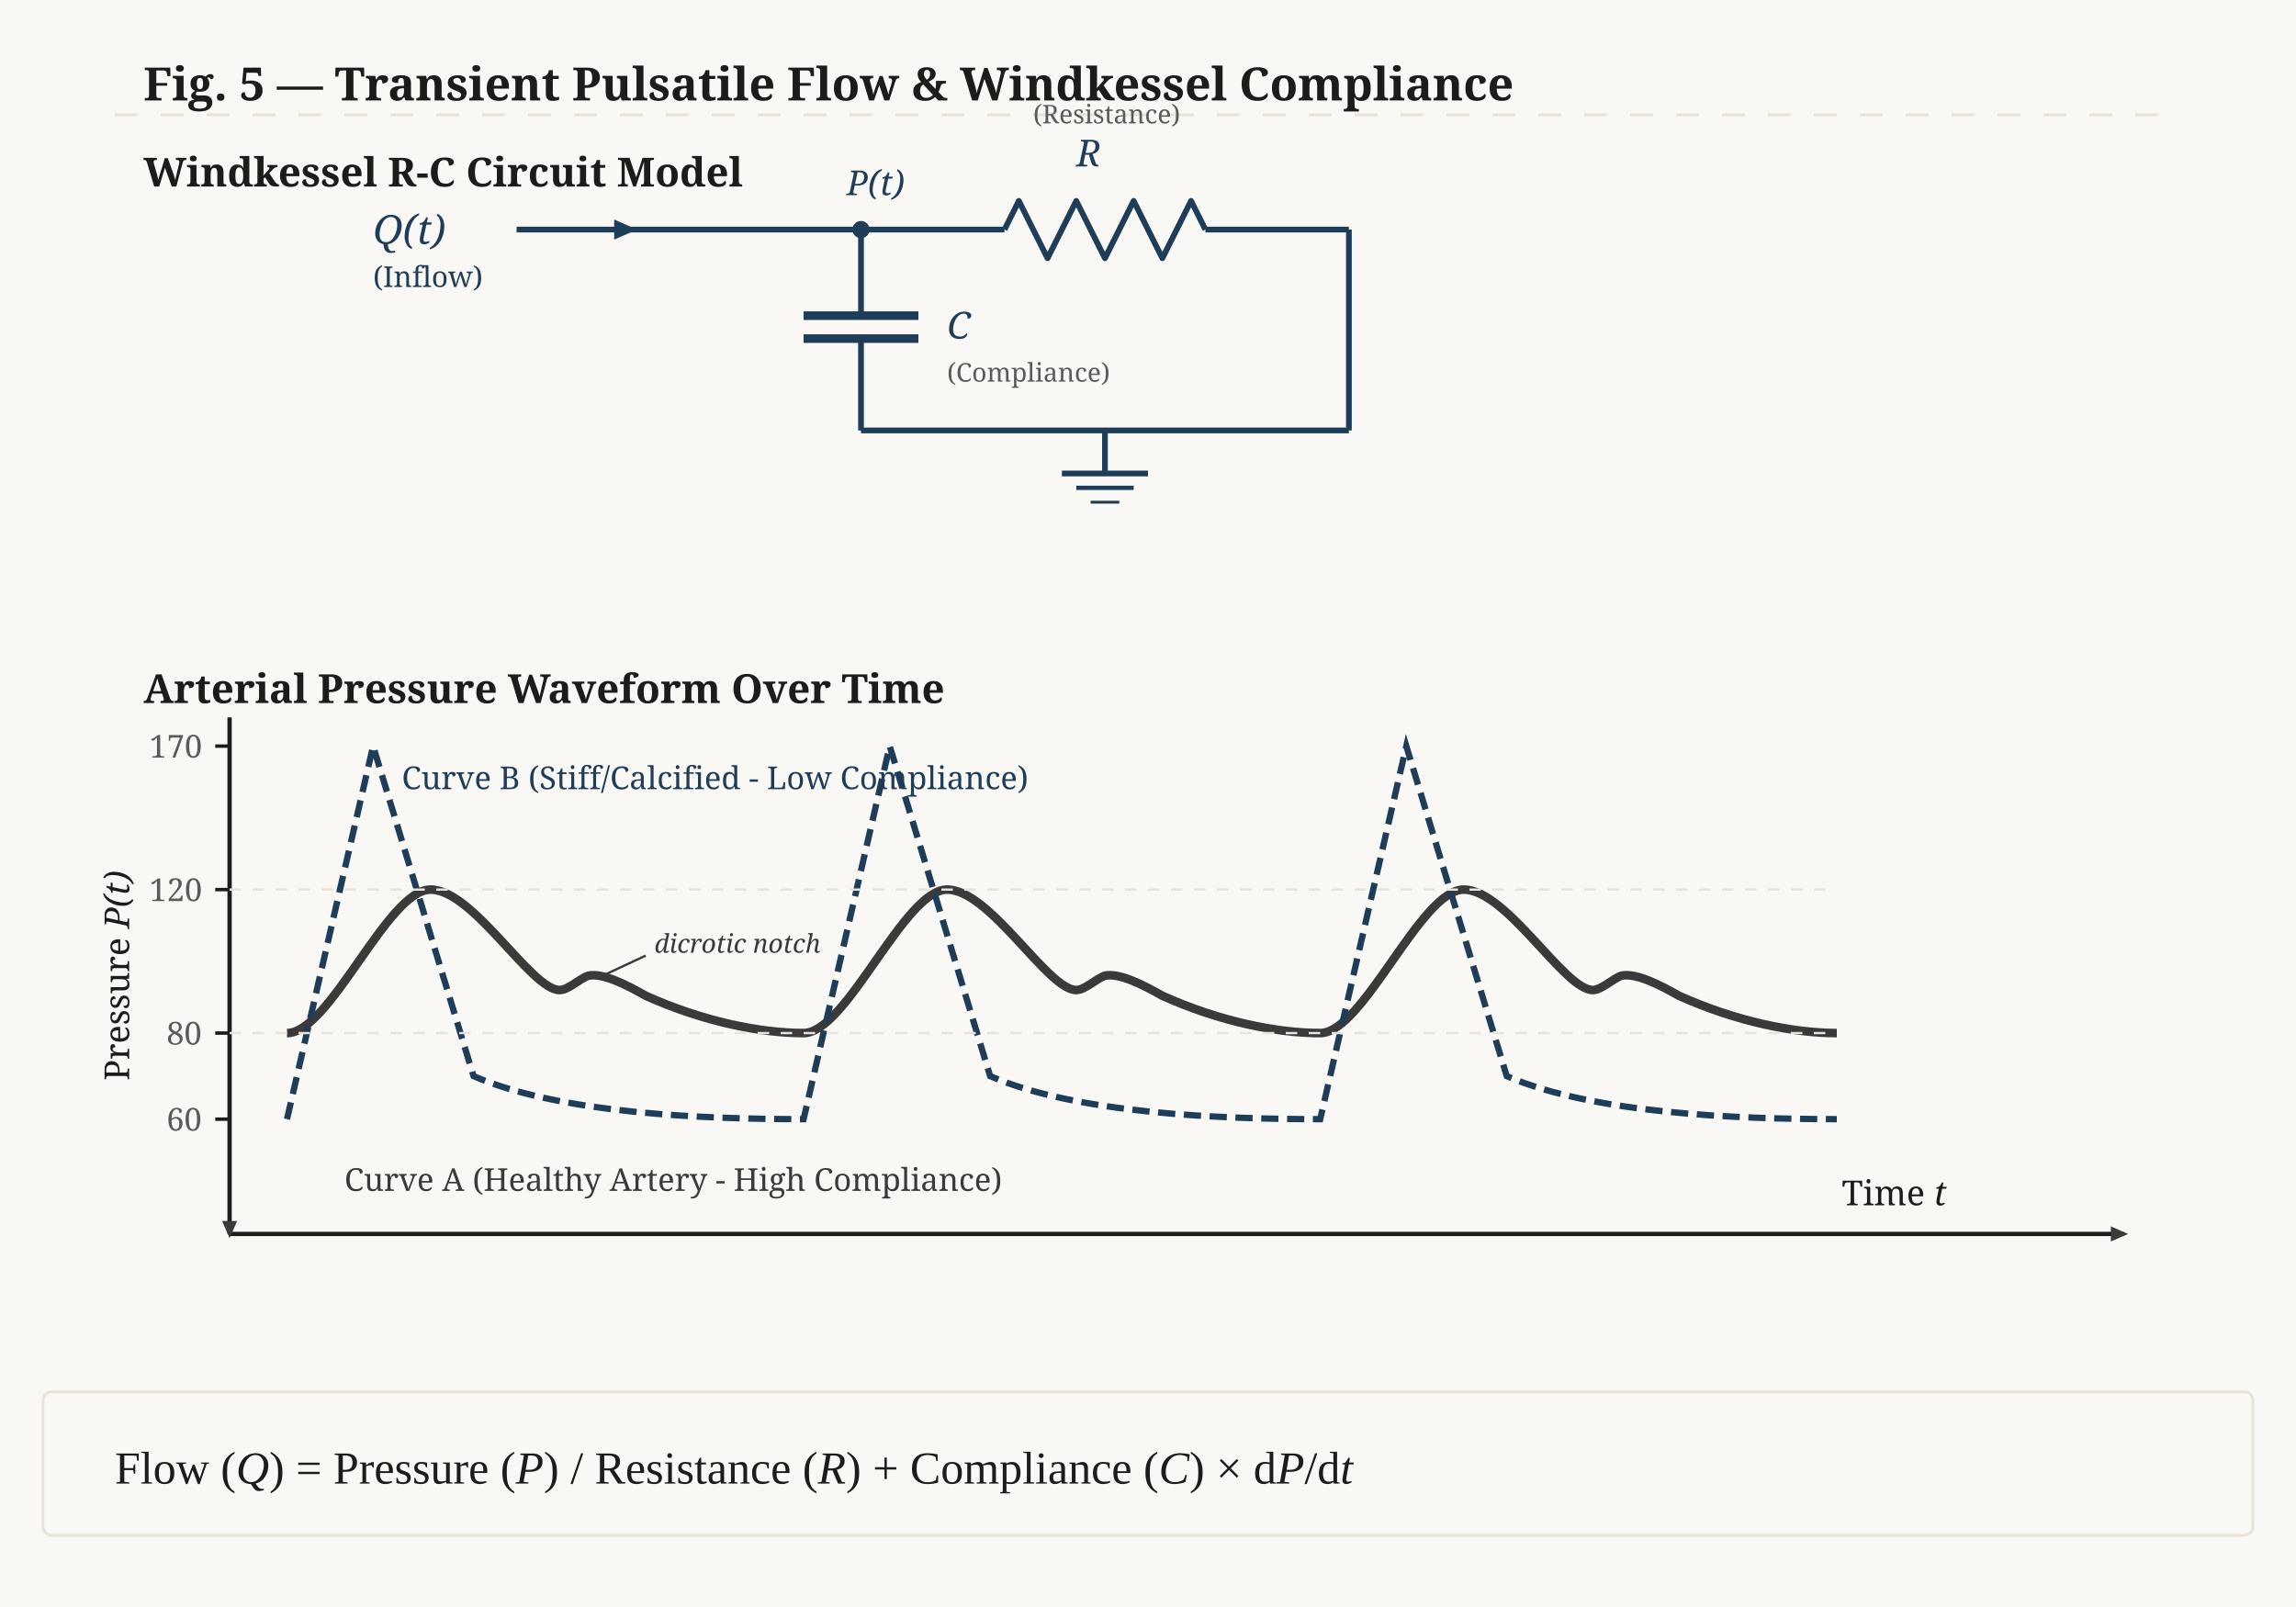
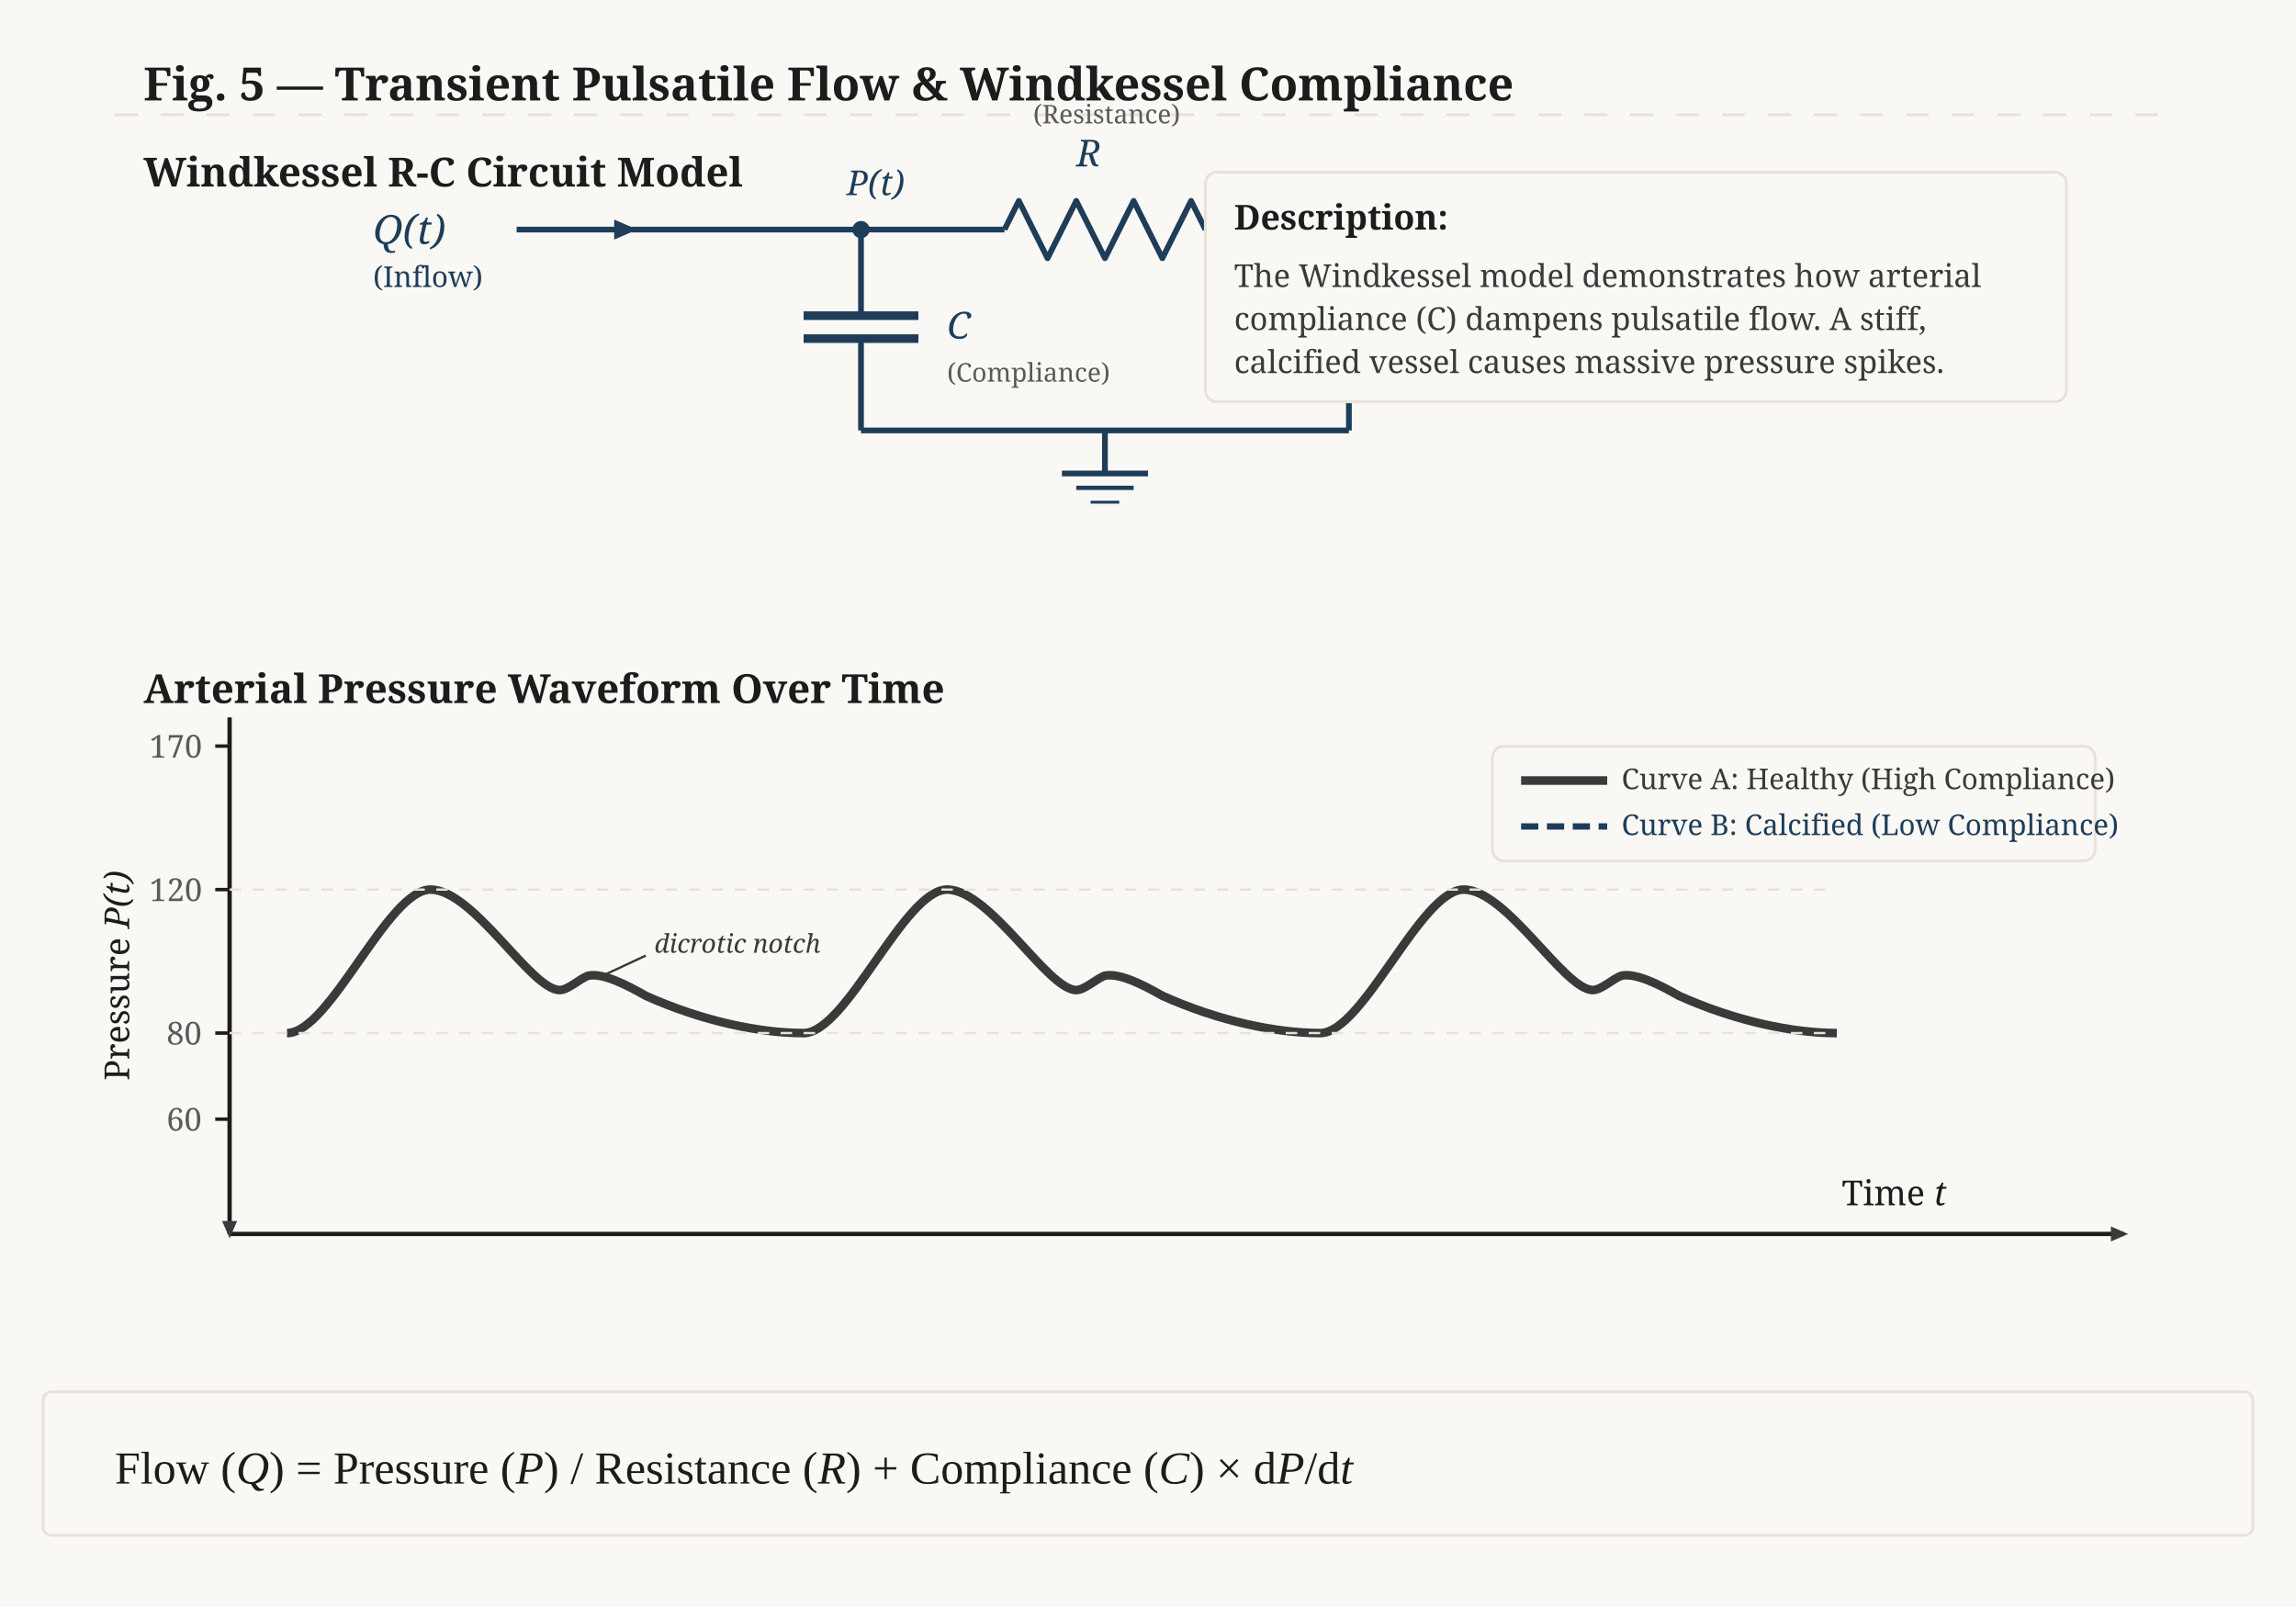
<svg xmlns="http://www.w3.org/2000/svg" viewBox="0 0 800 560" width="100%" height="100%">
  <defs>
    <marker id="arrow-blue" viewBox="0 0 10 10" refX="6" refY="5" markerWidth="5" markerHeight="5" orient="auto-start-reverse">
      <path d="M 0 1.5 L 8 5 L 0 8.5 z" fill="#1e3d59" />
    </marker>
    <marker id="arrow-charcoal" viewBox="0 0 10 10" refX="6" refY="5" markerWidth="5" markerHeight="5" orient="auto-start-reverse">
      <path d="M 0 1.5 L 8 5 L 0 8.5 z" fill="#3a3a3a" />
    </marker>
  </defs>
  <rect width="100%" height="100%" fill="#faf8f5" />
  <line x1="40" y1="40" x2="760" y2="40" stroke="#e8e2d8" stroke-width="1" stroke-dasharray="8,8" />
  <line x1="40" y1="520" x2="760" y2="520" stroke="#e8e2d8" stroke-width="1" stroke-dasharray="8,8" />
  <g transform="translate(0, 0)">
    <text x="50" y="65" font-family="Georgia, serif" font-size="14" font-weight="bold" fill="#1c1c1c">Windkessel R-C Circuit Model</text>
    <g transform="translate(180, 20)">
      <path d="M 0 60 L 40 60" stroke="#1e3d59" stroke-width="2" marker-end="url(#arrow-blue)" />
      <text x="-50" y="65" font-family="Georgia, serif" font-size="14" font-style="italic" fill="#1e3d59">Q(t)</text>
      <text x="-50" y="80" font-family="Georgia, serif" font-size="10" fill="#1e3d59">(Inflow)</text>
      <line x1="40" y1="60" x2="120" y2="60" stroke="#1e3d59" stroke-width="2" />
      <circle cx="120" cy="60" r="3" fill="#1e3d59" />
      <text x="115" y="48" font-family="Georgia, serif" font-size="12" font-style="italic" fill="#1e3d59">P(t)</text>
      <line x1="120" y1="60" x2="120" y2="90" stroke="#1e3d59" stroke-width="2" />
      <line x1="100" y1="90" x2="140" y2="90" stroke="#1e3d59" stroke-width="3" />
      <line x1="100" y1="98" x2="140" y2="98" stroke="#1e3d59" stroke-width="3" />
      <line x1="120" y1="98" x2="120" y2="130" stroke="#1e3d59" stroke-width="2" />
      <line x1="120" y1="60" x2="170" y2="60" stroke="#1e3d59" stroke-width="2" />
      <path d="M 170 60                 L 175 50                 L 185 70                 L 195 50                 L 205 70                 L 215 50                 L 225 70                 L 235 50                 L 240 60" fill="none" stroke="#1e3d59" stroke-width="2" stroke-linejoin="round" />
      <line x1="240" y1="60" x2="290" y2="60" stroke="#1e3d59" stroke-width="2" />
      <line x1="290" y1="60" x2="290" y2="130" stroke="#1e3d59" stroke-width="2" />
      <line x1="120" y1="130" x2="290" y2="130" stroke="#1e3d59" stroke-width="2" />
      <line x1="205" y1="130" x2="205" y2="145" stroke="#1e3d59" stroke-width="2" />
      <line x1="190" y1="145" x2="220" y2="145" stroke="#1e3d59" stroke-width="2" />
      <line x1="195" y1="150" x2="215" y2="150" stroke="#1e3d59" stroke-width="1.5" />
      <line x1="200" y1="155" x2="210" y2="155" stroke="#1e3d59" stroke-width="1" />
      <text x="150" y="98" font-family="Georgia, serif" font-size="13" font-style="italic" fill="#1e3d59">C</text>
      <text x="150" y="113" font-family="Georgia, serif" font-size="9" fill="#5a5a5a">(Compliance)</text>
      <text x="195" y="38" font-family="Georgia, serif" font-size="13" font-style="italic" fill="#1e3d59">R</text>
      <text x="180" y="23" font-family="Georgia, serif" font-size="9" fill="#5a5a5a">(Resistance)</text>
    </g>
+     <rect x="420" y="60" width="300" height="80" fill="#faf8f5" stroke="#e8e2d8" stroke-width="1" rx="4" />
+     <text x="430" y="80" font-family="Georgia, serif" font-size="12" font-weight="bold" fill="#1c1c1c">Description:</text>
+     <text x="430" y="100" font-family="Georgia, serif" font-size="11" fill="#3a3a3a">The Windkessel model demonstrates how arterial</text>
+     <text x="430" y="115" font-family="Georgia, serif" font-size="11" fill="#3a3a3a">compliance (C) dampens pulsatile flow. A stiff,</text>
+     <text x="430" y="130" font-family="Georgia, serif" font-size="11" fill="#3a3a3a">calcified vessel causes massive pressure spikes.</text>
  </g>
  <g transform="translate(0, 200)">
    <text x="50" y="45" font-family="Georgia, serif" font-size="14" font-weight="bold" fill="#1c1c1c">Arterial Pressure Waveform Over Time</text>
    <line x1="80" y1="230" x2="740" y2="230" stroke="#1c1c1c" stroke-width="1.5" marker-end="url(#arrow-charcoal)" />
    <line x1="80" y1="50" x2="80" y2="230" stroke="#1c1c1c" stroke-width="1.5" marker-end="url(#arrow-charcoal)" />
    <text x="45" y="140" font-family="Georgia, serif" font-size="12" fill="#1c1c1c" transform="rotate(-90 45 140)" text-anchor="middle">Pressure <tspan font-style="italic">P(t)</tspan>
    </text>
    <text x="660" y="220" font-family="Georgia, serif" font-size="12" fill="#1c1c1c" text-anchor="middle">Time <tspan font-style="italic">t</tspan>
    </text>
    <line x1="75" y1="190" x2="80" y2="190" stroke="#1c1c1c" stroke-width="1.2" />
    <text x="58" y="194" font-family="Georgia, serif" font-size="11" fill="#5a5a5a">60</text>
    <line x1="75" y1="160" x2="80" y2="160" stroke="#1c1c1c" stroke-width="1.2" />
    <text x="58" y="164" font-family="Georgia, serif" font-size="11" fill="#5a5a5a">80</text>
    <line x1="75" y1="110" x2="80" y2="110" stroke="#1c1c1c" stroke-width="1.2" />
    <text x="52" y="114" font-family="Georgia, serif" font-size="11" fill="#5a5a5a">120</text>
    <line x1="75" y1="60" x2="80" y2="60" stroke="#1c1c1c" stroke-width="1.2" />
    <text x="52" y="64" font-family="Georgia, serif" font-size="11" fill="#5a5a5a">170</text>
    <path d="M 100 160               C 115 160, 135 110, 150 110               C 165 110, 185 145, 195 145               C 198 145, 202 141, 205 140               C 210 139, 218 143, 225 147              C 245 156, 265 160, 280 160              C 295 160, 315 110, 330 110              C 345 110, 365 145, 375 145              C 378 145, 382 141, 385 140              C 390 139, 398 143, 405 147              C 425 156, 445 160, 460 160              C 475 160, 495 110, 510 110              C 525 110, 545 145, 555 145              C 558 145, 562 141, 565 140              C 570 139, 578 143, 585 147              C 605 156, 625 160, 640 160" fill="none" stroke="#3a3a3a" stroke-width="3" />
-     <text x="120" y="215" font-family="Georgia, serif" font-size="11" fill="#3a3a3a">Curve A (Healthy Artery - High Compliance)</text>
+     <rect x="520" y="60" width="210" height="40" fill="#faf8f5" stroke="#e8e2d8" stroke-width="1" rx="4" />
+     <line x1="530" y1="72" x2="560" y2="72" stroke="#3a3a3a" stroke-width="3" />
+     <text x="565" y="75" font-family="Georgia, serif" font-size="10" fill="#3a3a3a">Curve A: Healthy (High Compliance)</text>
+     <line x1="530" y1="88" x2="560" y2="88" stroke="#1e3d59" stroke-width="2.2" stroke-dasharray="6,3" />
+     <text x="565" y="91" font-family="Georgia, serif" font-size="10" fill="#1e3d59">Curve B: Calcified (Low Compliance)</text>
    <path d="M 210 140 L 225 133" stroke="#3a3a3a" stroke-width="0.8" />
    <text x="228" y="132" font-family="Georgia, serif" font-size="9" font-style="italic" fill="#3a3a3a">dicrotic notch</text>
-     <path d="M 100 190               L 130 60              L 165 175              C 195 188, 245 190, 280 190              L 310 60              L 345 175              C 375 188, 425 190, 460 190              L 490 60              L 525 175              C 555 188, 605 190, 640 190" fill="none" stroke="#1e3d59" stroke-width="2.2" stroke-dasharray="6,3" />
-     <text x="140" y="75" font-family="Georgia, serif" font-size="11" fill="#1e3d59">Curve B (Stiff/Calcified - Low Compliance)</text>
    <line x1="80" y1="160" x2="640" y2="160" stroke="#e8e2d8" stroke-width="0.8" stroke-dasharray="4,4" />
    <line x1="80" y1="110" x2="640" y2="110" stroke="#e8e2d8" stroke-width="0.8" stroke-dasharray="4,4" />
  </g>
  <g transform="translate(15, 485)">
    <rect x="0" y="0" width="770" height="50" fill="#faf8f5" stroke="#e8e2d8" stroke-width="1" rx="3" />
    <text x="25" y="32" font-family="Georgia, Times New Roman, serif" font-size="16" fill="#1c1c1c">
      Flow (<tspan font-style="italic">Q</tspan>) = Pressure (<tspan font-style="italic">P</tspan>) / Resistance (<tspan font-style="italic">R</tspan>) + Compliance (<tspan font-style="italic">C</tspan>) × d<tspan font-style="italic">P</tspan>/d<tspan font-style="italic">t</tspan>
    </text>
  </g>
  <text x="50" y="35" font-family="Georgia, serif" font-size="16" font-weight="bold" fill="#1c1c1c">Fig. 5 — Transient Pulsatile Flow &amp; Windkessel Compliance</text>
</svg>
